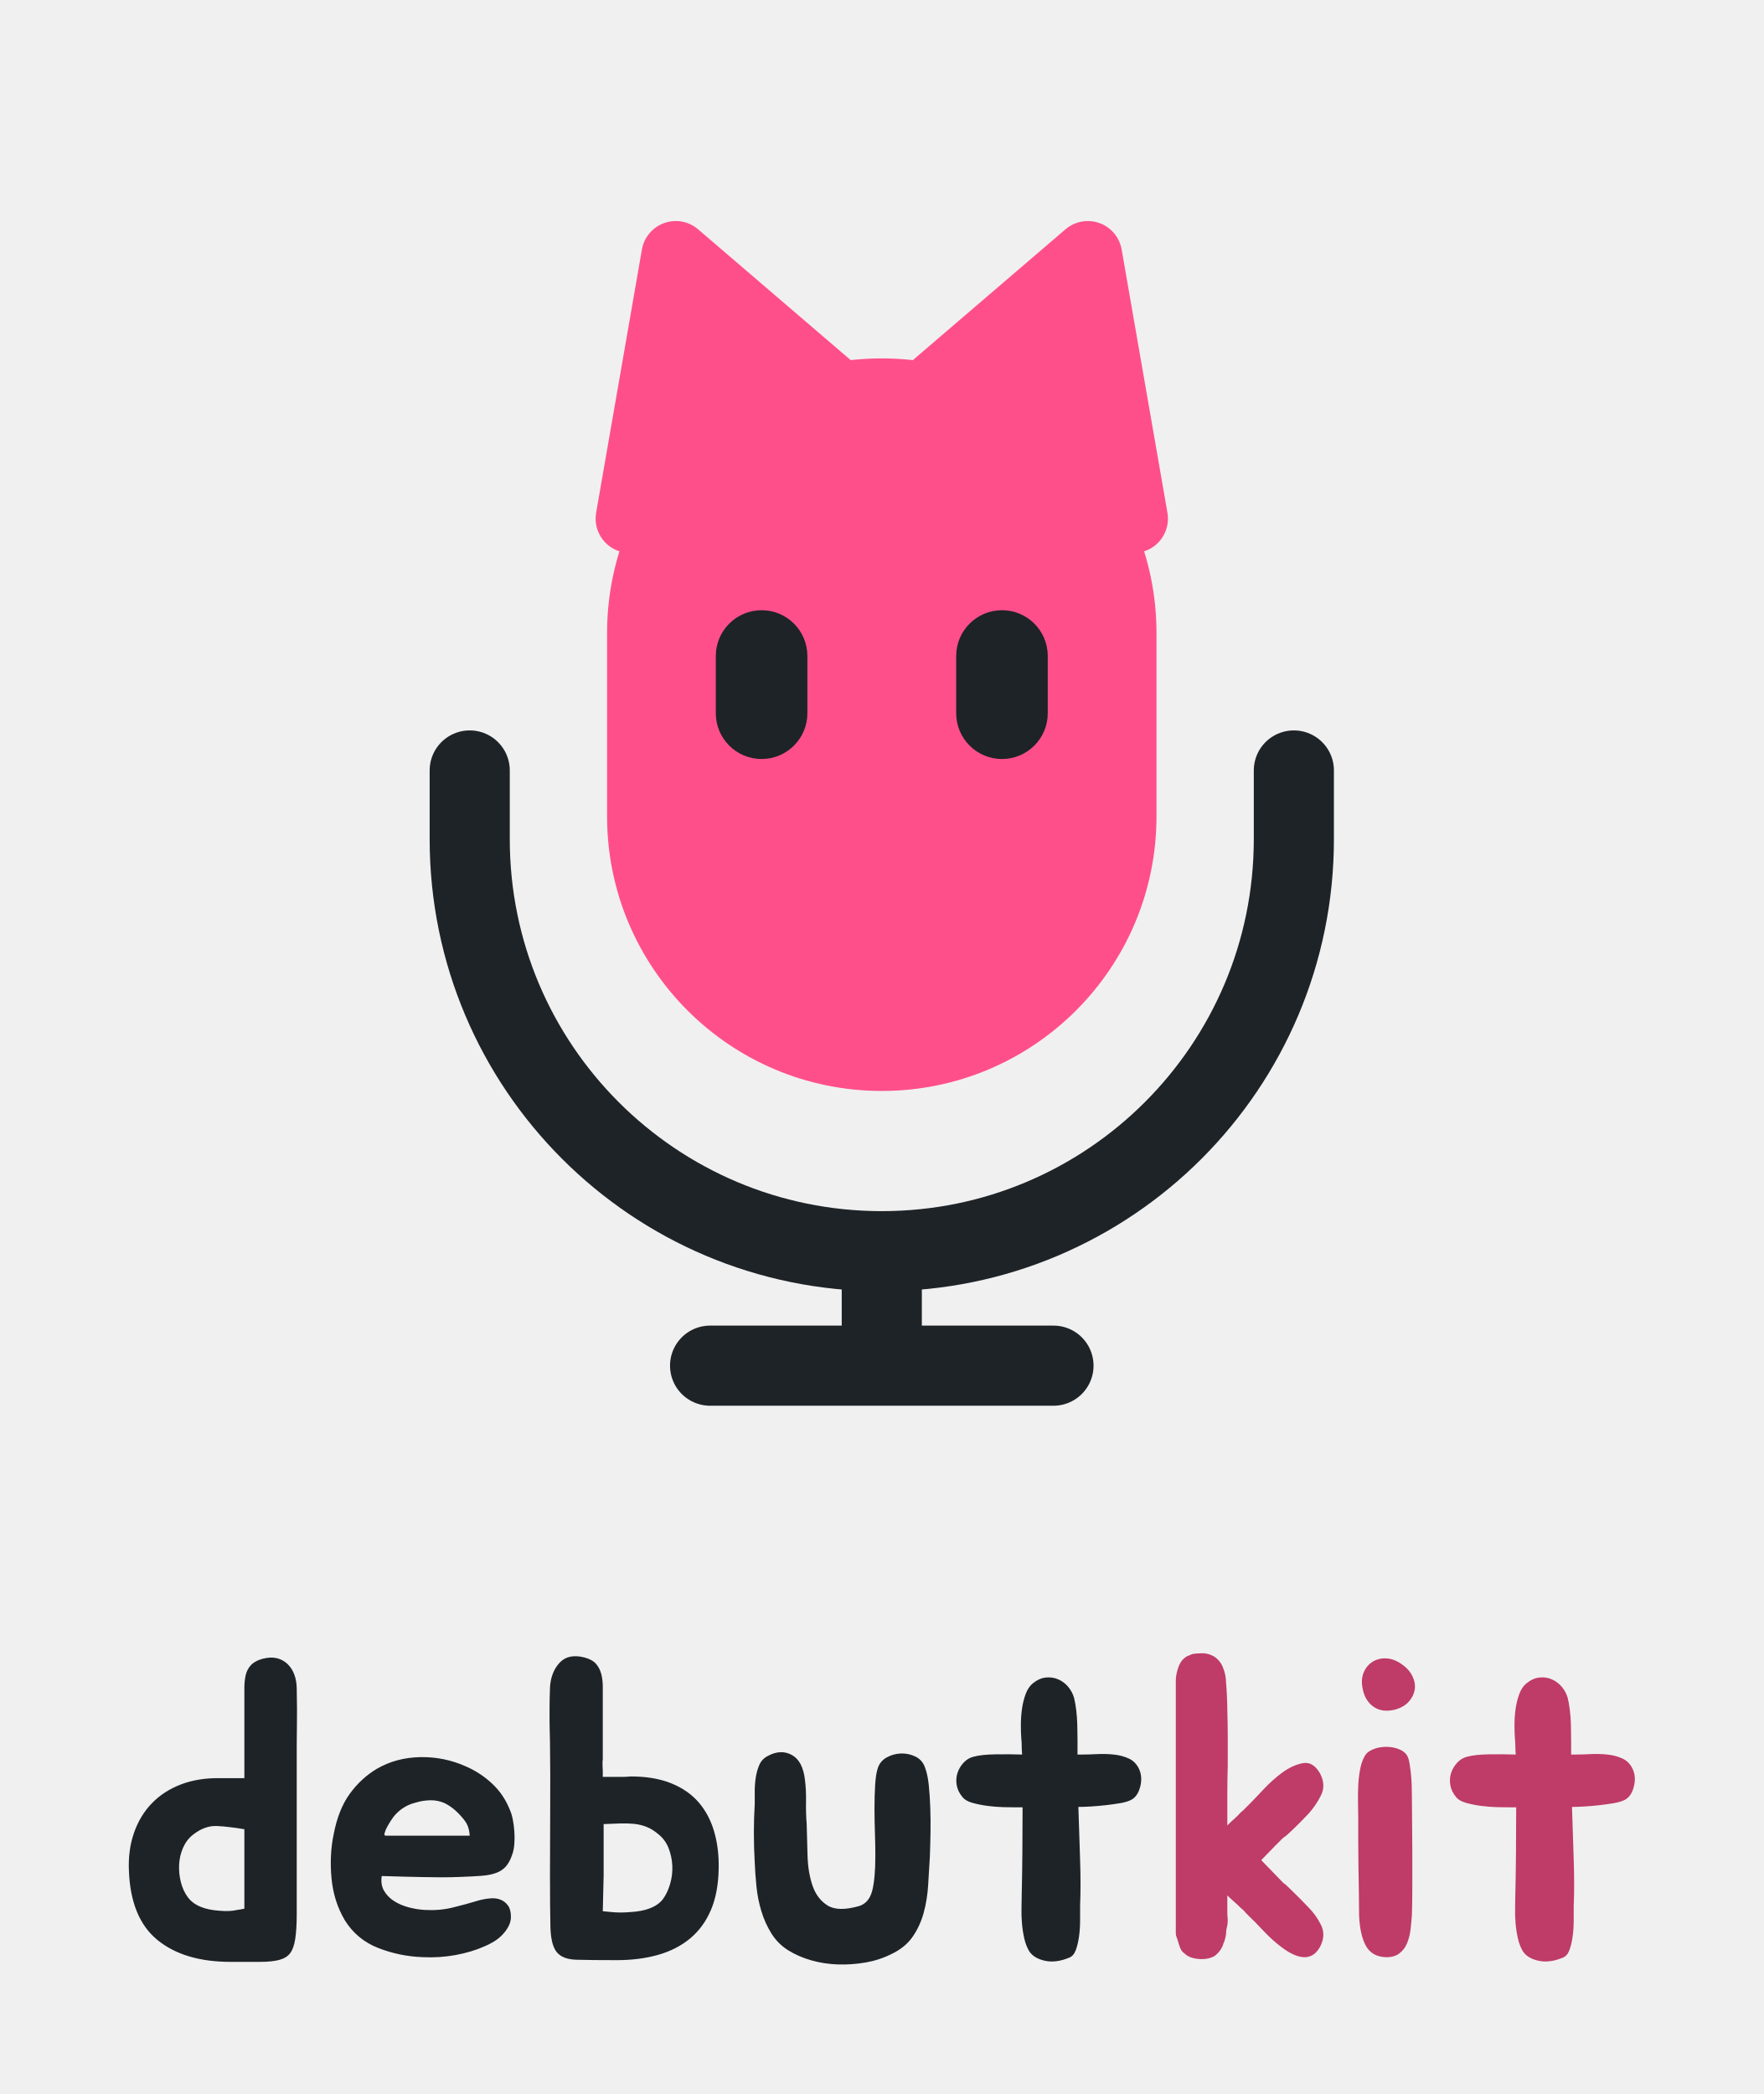
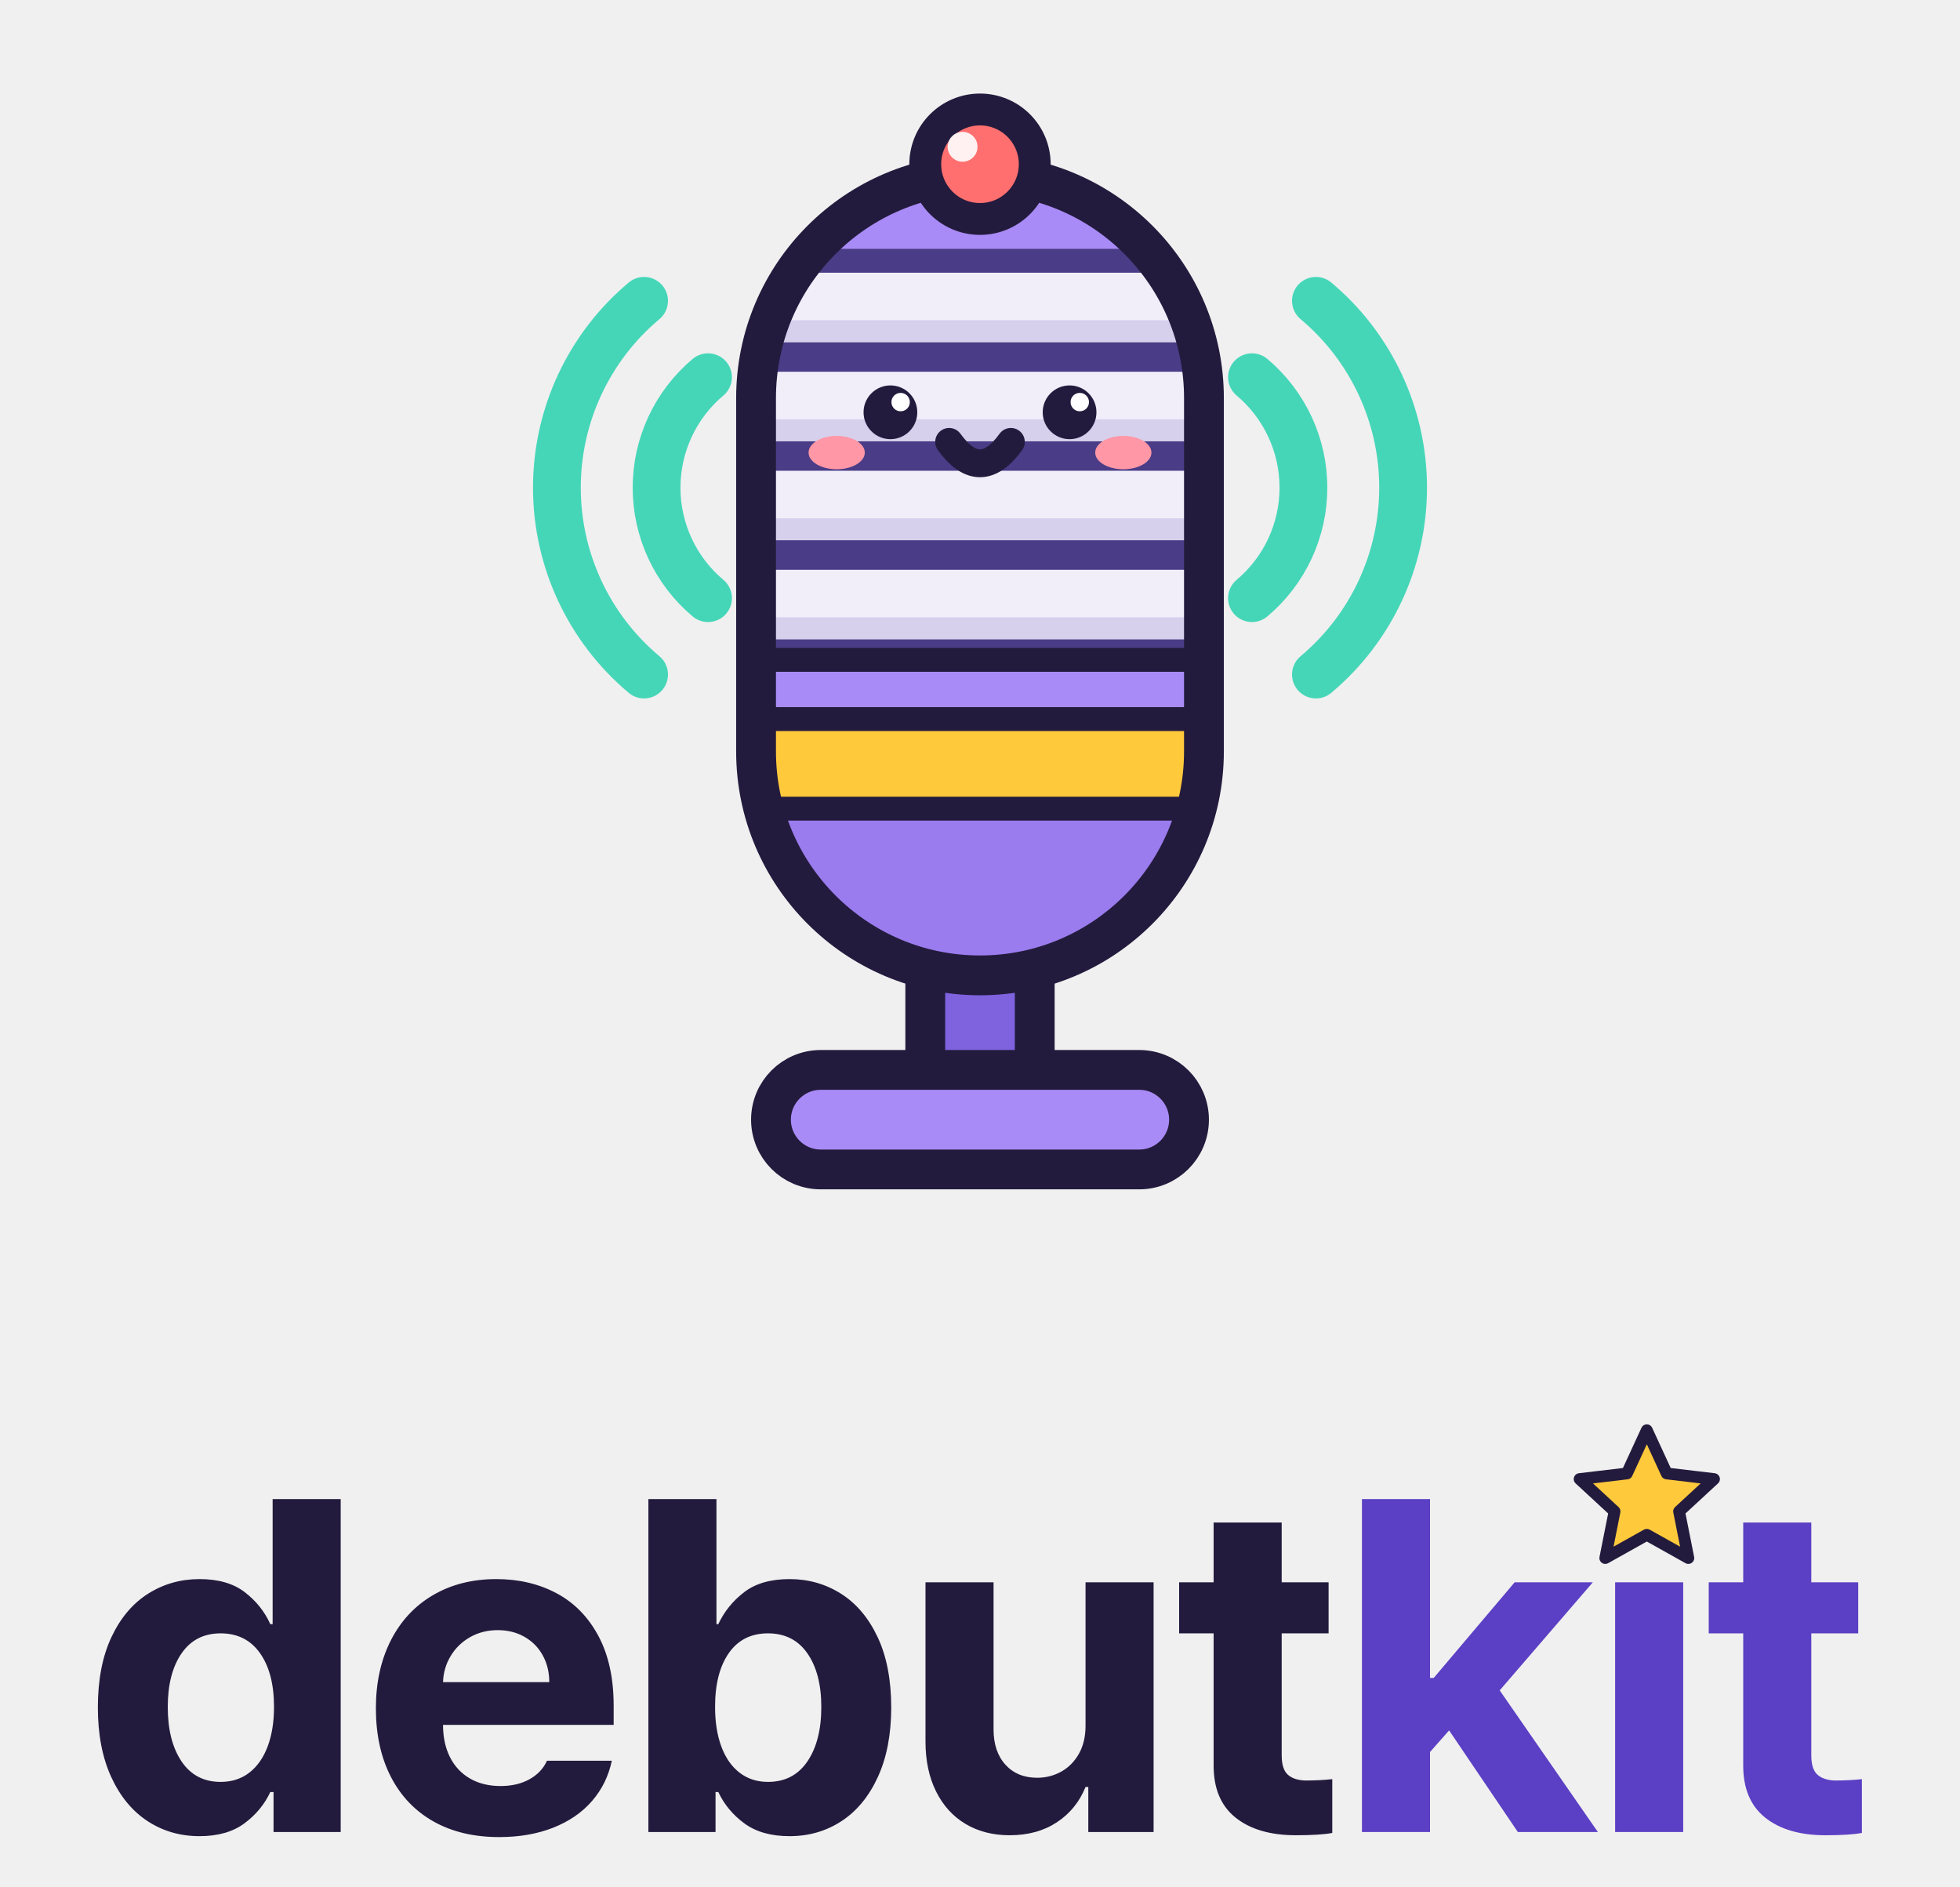
- <svg xmlns="http://www.w3.org/2000/svg" width="411" height="488" viewBox="0 0 410.87 487.52">
-   <g transform="translate(45.43 30.00) scale(2.66667)">
-     <g transform="translate(0 2)">
-       <path d="M38 32 L42 9 L56 21 Z M82 32 L78 9 L64 21 Z" fill="#FF4F8B" stroke="#FF4F8B" stroke-width="6" stroke-linejoin="round" />
-       <rect x="36" y="18" width="48" height="64" rx="24" fill="#FF4F8B" />
-       <rect x="45.5" y="40" width="8" height="13" rx="4" fill="#1E2327" />
-       <rect x="66.5" y="40" width="8" height="13" rx="4" fill="#1E2327" />
-       <path d="M24 54 V60 A36 36 0 0 0 96 60 V54 M60 96 V106 M45 106 H75" stroke="#1E2327" stroke-width="7" stroke-linecap="round" fill="none" />
+ <svg xmlns="http://www.w3.org/2000/svg" viewBox="0 0 400 385.0" role="img" aria-label="debutkit">
+   <svg x="70.0" y="0" width="260" height="260" viewBox="0 0 512 512">
+     <defs>
+       <clipPath id="lockup-body">
+         <path d="M166 160.0 A90.0 90.0 0 0 1 346 160.0 L346 302.0 A90.0 90.0 0 0 1 166 302.0 Z" />
+       </clipPath>
+     </defs>
+     <path d="M146.7 151.6 A58 58 0 0 0 146.7 240.4" fill="none" stroke="#45D6B8" stroke-width="19.2" stroke-linecap="round" />
+     <path d="M121.0 120.9 A98 98 0 0 0 121.0 271.1" fill="none" stroke="#45D6B8" stroke-width="19.2" stroke-linecap="round" />
+     <path d="M365.3 151.6 A58 58 0 0 1 365.3 240.4" fill="none" stroke="#45D6B8" stroke-width="19.2" stroke-linecap="round" />
+     <path d="M391.0 120.9 A98 98 0 0 1 391.0 271.1" fill="none" stroke="#45D6B8" stroke-width="19.2" stroke-linecap="round" />
+     <rect x="234" y="384" width="44" height="52" rx="10" fill="#7E62DE" stroke="#231B3D" stroke-width="16" />
+     <rect x="172" y="430" width="168" height="40" rx="20" fill="#A98BF7" stroke="#231B3D" stroke-width="16" />
+     <path d="M166 160.0 A90.0 90.0 0 0 1 346 160.0 L346 302.0 A90.0 90.0 0 0 1 166 302.0 Z" fill="#A98BF7" />
+     <g clip-path="url(#lockup-body)">
+       <rect x="162" y="311.0" width="188" height="90.0" fill="#7E62DE" opacity="0.35" />
+       <rect x="162" y="100.0" width="188" height="163.2" fill="#4A3C86" />
+       <rect x="162" y="109.6" width="188" height="27.9" fill="#F1EEFA" />
+       <rect x="162" y="128.7" width="188" height="8.8" fill="#D6D0EC" />
+       <rect x="162" y="149.4" width="188" height="27.9" fill="#F1EEFA" />
+       <rect x="162" y="168.5" width="188" height="8.8" fill="#D6D0EC" />
+       <rect x="162" y="189.2" width="188" height="27.9" fill="#F1EEFA" />
+       <rect x="162" y="208.3" width="188" height="8.8" fill="#D6D0EC" />
+       <rect x="162" y="229.0" width="188" height="27.9" fill="#F1EEFA" />
+       <rect x="162" y="248.1" width="188" height="8.8" fill="#D6D0EC" />
+       <rect x="162" y="289.0" width="188" height="36.1" fill="#FFC93C" />
+       <line x1="162" y1="289.0" x2="350" y2="289.0" stroke="#231B3D" stroke-width="9.6" />
+       <line x1="162" y1="325.0" x2="350" y2="325.0" stroke="#231B3D" stroke-width="9.6" />
+       <line x1="162" y1="265.2" x2="350" y2="265.2" stroke="#231B3D" stroke-width="9.6" />
    </g>
+     <circle cx="220.0" cy="165.7" r="10.8" fill="#231B3D" />
+     <circle cx="224.1" cy="161.6" r="3.7" fill="#FFFFFF" />
+     <ellipse cx="198.4" cy="181.9" rx="11.3" ry="6.7" fill="#FF97A6" />
+     <circle cx="292.0" cy="165.7" r="10.8" fill="#231B3D" />
+     <circle cx="296.1" cy="161.6" r="3.7" fill="#FFFFFF" />
+     <ellipse cx="313.6" cy="181.9" rx="11.3" ry="6.7" fill="#FF97A6" />
+     <path d="M243.6 177.6 Q256 194.8 268.4 177.6" fill="none" stroke="#231B3D" stroke-width="11.2" stroke-linecap="round" />
+     <path d="M166 160.0 A90.0 90.0 0 0 1 346 160.0 L346 302.0 A90.0 90.0 0 0 1 166 302.0 Z" fill="none" stroke="#231B3D" stroke-width="16" stroke-linejoin="round" />
+     <circle cx="256" cy="66" r="22" fill="#FF6F6F" stroke="#231B3D" stroke-width="12.8" />
+     <circle cx="249" cy="59" r="6" fill="#FFFFFF" opacity="0.9" />
+   </svg>
+   <g transform="translate(16.5 373.9) scale(0.9611)">
+     <path d="M3.613 -26.465Q3.613 -35.254 6.494 -41.382Q9.375 -47.51 14.282 -50.61Q19.189 -53.711 25.195 -53.711Q31.201 -53.711 34.814 -50.928Q38.428 -48.145 40.234 -44.141H40.723V-70.703H55.176V0.0H40.918V-8.496H40.234Q38.379 -4.541 34.717 -1.831Q31.055 0.879 25.195 0.879Q19.043 0.879 14.16 -2.319Q9.277 -5.518 6.445 -11.694Q3.613 -17.871 3.613 -26.465ZM41.016 -26.562Q41.016 -33.789 38.037 -37.988Q35.059 -42.188 29.688 -42.188Q24.316 -42.188 21.387 -37.939Q18.457 -33.691 18.457 -26.562Q18.457 -19.336 21.387 -14.99Q24.316 -10.645 29.688 -10.645Q33.252 -10.645 35.791 -12.622Q38.33 -14.6 39.673 -18.188Q41.016 -21.777 41.016 -26.562ZM62.648 -26.27Q62.648 -34.424 65.798 -40.649Q68.947 -46.875 74.758 -50.293Q80.568 -53.711 88.234 -53.711Q95.363 -53.711 101.003 -50.708Q106.643 -47.705 109.89 -41.65Q113.137 -35.596 113.137 -26.855V-22.754H76.906Q76.906 -18.799 78.396 -15.869Q79.885 -12.939 82.644 -11.353Q85.402 -9.766 89.113 -9.766Q92.678 -9.766 95.266 -11.206Q97.854 -12.646 98.977 -15.137H112.746Q111.721 -10.254 108.547 -6.592Q105.373 -2.93 100.319 -0.928Q95.266 1.074 88.82 1.074Q80.764 1.074 74.88 -2.246Q68.996 -5.566 65.822 -11.743Q62.648 -17.92 62.648 -26.27ZM99.465 -31.836Q99.465 -35.01 98.073 -37.524Q96.682 -40.039 94.191 -41.455Q91.701 -42.871 88.527 -42.871Q85.305 -42.871 82.692 -41.406Q80.08 -39.941 78.542 -37.402Q77.004 -34.863 76.906 -31.836ZM120.512 -70.703H134.965V-44.141H135.355Q137.26 -48.193 140.873 -50.952Q144.486 -53.711 150.492 -53.711Q156.498 -53.711 161.405 -50.61Q166.312 -47.51 169.193 -41.382Q172.074 -35.254 172.074 -26.465Q172.074 -17.871 169.242 -11.694Q166.41 -5.518 161.527 -2.319Q156.645 0.879 150.492 0.879Q144.584 0.879 140.897 -1.831Q137.211 -4.541 135.355 -8.496H134.77V0.0H120.512ZM145.902 -10.645Q151.322 -10.645 154.276 -14.99Q157.23 -19.336 157.23 -26.562Q157.23 -33.691 154.276 -37.939Q151.322 -42.188 145.902 -42.188Q140.531 -42.188 137.602 -38.013Q134.672 -33.838 134.672 -26.562Q134.672 -21.777 135.99 -18.188Q137.309 -14.6 139.848 -12.622Q142.387 -10.645 145.902 -10.645ZM213.336 -53.027H227.789V0.0H213.922V-9.57H213.336Q211.432 -4.834 207.257 -2.075Q203.082 0.684 197.223 0.684Q191.9 0.684 187.872 -1.709Q183.844 -4.102 181.598 -8.618Q179.352 -13.135 179.352 -19.238V-53.027H193.805V-21.777Q193.805 -17.09 196.319 -14.307Q198.834 -11.523 203.082 -11.523Q205.816 -11.523 208.16 -12.817Q210.504 -14.111 211.92 -16.602Q213.336 -19.092 213.336 -22.559ZM264.949 -42.188H254.988V-16.309Q254.988 -13.379 256.258 -12.207Q257.527 -11.035 259.969 -10.938Q263.094 -10.938 265.73 -11.23V0.195Q263.143 0.684 258.016 0.684Q249.861 0.684 245.174 -3.076Q240.486 -6.836 240.535 -14.258V-42.188H233.211V-53.027H240.535V-65.723H254.988V-53.027H264.949Z" fill="#231B3D" />
+     <path d="M272.031 -70.703H286.484V-32.715H287.266L304.453 -53.027H321.055L301.279 -30.078L322.129 0.0H305.137L290.537 -21.582L286.484 -16.992V0.0H272.031ZM325.793 -53.027H340.246V0.0H325.793ZM377.406 -42.188H367.445V-16.309Q367.445 -13.379 368.715 -12.207Q369.984 -11.035 372.426 -10.938Q375.551 -10.938 378.188 -11.23V0.195Q375.6 0.684 370.473 0.684Q362.318 0.684 357.631 -3.076Q352.943 -6.836 352.992 -14.258V-42.188H345.668V-53.027H352.992V-65.723H367.445V-53.027H377.406Z" fill="#5B3FC4" />
+     <path d="M332.52,-85.32 L336.75,-76.14 L346.79,-74.95 L339.37,-68.09 L341.34,-58.18 L332.52,-63.12 L323.70,-58.18 L325.67,-68.09 L318.25,-74.95 L328.29,-76.14 Z" fill="#FFC93C" stroke="#231B3D" stroke-width="2.50" stroke-linejoin="round" />
  </g>
-   <path transform="translate(25.93 456.20)" fill="#1E2327" d="M35.2 -69.9Q37.1 -70.4 38.55 -70.05Q40.0 -69.7 41.05 -68.7Q42.1 -67.7 42.65 -66.2Q43.2 -64.7 43.2 -62.9Q43.3 -57.9 43.25 -55.1Q43.2 -52.3 43.2 -50.2V-19.5Q43.2 -14.1 43.2 -10.5Q43.2 -6.9 42.85 -4.65Q42.5 -2.4 41.65 -1.3Q40.8 -0.2 39.1 0.25Q37.4 0.7 34.65 0.7Q31.9 0.7 27.8 0.7Q17.0 0.7 10.75 -4.4Q4.5 -9.5 4.1 -20.6Q3.9 -25.4 5.3 -29.4Q6.7 -33.4 9.45 -36.25Q12.2 -39.1 16.25 -40.65Q20.3 -42.2 25.5 -42.1H31.0V-60.0Q31.0 -61.6 31.0 -63.15Q31.0 -64.7 31.3 -66.05Q31.6 -67.4 32.5 -68.4Q33.4 -69.4 35.2 -69.9ZM17.8 -14.4Q19.9 -11.5 25.4 -11.2Q26.5 -11.1 27.5 -11.15Q28.5 -11.2 29.3 -11.4Q30.2 -11.5 31.0 -11.7V-30.2Q27.5 -30.8 24.65 -30.95Q21.8 -31.1 19.0 -28.9Q17.5 -27.7 16.7 -25.85Q15.9 -24.0 15.8 -21.95Q15.7 -19.9 16.2 -17.9Q16.7 -15.9 17.8 -14.4Z M85.9 -13.7Q87.1 -14.0 88.35 -14.1Q89.6 -14.2 90.65 -13.8Q91.7 -13.4 92.4 -12.45Q93.1 -11.5 93.1 -9.8Q93.1 -8.6 92.5 -7.5Q91.9 -6.4 91.0 -5.5Q90.1 -4.6 89.0 -3.95Q87.9 -3.3 86.9 -2.9Q84.0 -1.6 80.25 -0.9Q76.5 -0.2 72.5 -0.4Q67.1 -0.6 62.15 -2.55Q57.2 -4.5 54.4 -9.0Q51.8 -13.4 51.3 -18.8Q50.8 -24.2 51.8 -29.0Q52.9 -34.8 55.55 -38.45Q58.2 -42.1 61.9 -44.3Q66.4 -46.9 72.0 -47.0Q77.6 -47.1 82.7 -44.8Q86.1 -43.3 88.8 -40.75Q91.5 -38.2 92.9 -34.6Q93.3 -33.7 93.55 -32.4Q93.8 -31.1 93.9 -29.65Q94.0 -28.2 93.9 -26.8Q93.8 -25.4 93.4 -24.3Q92.8 -22.5 91.9 -21.5Q91.0 -20.5 89.6 -20.0Q88.2 -19.5 86.25 -19.35Q84.3 -19.2 81.6 -19.1Q79.2 -19.0 77.1 -19.0Q75.0 -19.0 72.8 -19.05Q70.6 -19.1 68.25 -19.15Q65.9 -19.2 63 -19.3Q62.7 -17.3 63.55 -15.85Q64.4 -14.4 65.9 -13.45Q67.4 -12.5 69.3 -12.0Q71.2 -11.5 73.0 -11.4Q76.4 -11.2 79.5 -11.95Q82.6 -12.7 85.9 -13.7ZM81.6 -33.1Q79.7 -35.3 77.6 -36.3Q76.0 -37.0 74.25 -36.95Q72.5 -36.9 70.9 -36.4Q68.0 -35.7 66.0 -33.4Q65.8 -33.2 65.3 -32.45Q64.8 -31.7 64.35 -30.9Q63.9 -30.1 63.7 -29.4Q63.5 -28.7 63.9 -28.7H83.5Q83.4 -30.1 83.0 -31.05Q82.6 -32.0 81.6 -33.1Z M102.2 -63.2Q102.4 -66.8 104.45 -69.0Q106.5 -71.2 110.3 -70.2Q112.1 -69.7 112.95 -68.7Q113.8 -67.7 114.15 -66.35Q114.5 -65.0 114.5 -63.45Q114.5 -61.9 114.5 -60.4V-46.6Q114.4 -45.8 114.45 -45.05Q114.5 -44.3 114.5 -43.7V-42.4H117.0Q118.1 -42.4 119.15 -42.4Q120.2 -42.4 121.0 -42.5Q126.5 -42.5 130.45 -40.9Q134.4 -39.3 136.85 -36.45Q139.3 -33.6 140.45 -29.65Q141.6 -25.7 141.5 -21.0Q141.4 -15.4 139.7 -11.4Q138.0 -7.4 134.9 -4.8Q131.8 -2.2 127.45 -0.95Q123.1 0.3 117.7 0.3Q111.5 0.3 108.3 0.2Q105.1 0.1 103.75 -1.6Q102.4 -3.3 102.3 -7.5Q102.2 -11.7 102.2 -19.8Q102.2 -27.6 102.25 -35.2Q102.3 -42.8 102.2 -50.5Q102.2 -51.5 102.15 -52.6Q102.1 -53.7 102.1 -55.1Q102.1 -56.5 102.1 -58.45Q102.1 -60.4 102.2 -63.2ZM120.9 -10.9Q126.4 -11.2 128.5 -13.9Q129.6 -15.4 130.2 -17.5Q130.8 -19.6 130.7 -21.7Q130.6 -23.8 129.85 -25.75Q129.1 -27.7 127.5 -29.0Q126.1 -30.2 124.7 -30.75Q123.3 -31.3 121.8 -31.45Q120.3 -31.6 118.6 -31.55Q116.9 -31.5 114.7 -31.4V-19.4L114.5 -11.1Q115.5 -11.0 116.6 -10.9Q118.5 -10.7 120.9 -10.9Z M190.7 -23.8Q190.5 -20.5 190.3 -17.15Q190.1 -13.8 189.25 -10.7Q188.4 -7.6 186.65 -5.1Q184.9 -2.6 181.7 -1.1Q178.9 0.3 175.7 0.85Q172.5 1.4 169.3 1.3Q166.1 1.2 163.1 0.35Q160.1 -0.5 157.7 -2.0Q155.3 -3.5 153.8 -5.9Q152.3 -8.3 151.45 -11.1Q150.6 -13.9 150.3 -16.9Q150.0 -19.9 149.9 -22.5Q149.5 -29.4 149.9 -36.1Q149.9 -37.4 149.9 -39.05Q149.9 -40.7 150.15 -42.3Q150.4 -43.9 151.0 -45.25Q151.6 -46.6 153.0 -47.3Q156.0 -48.9 158.55 -47.5Q161.1 -46.1 161.6 -41.7Q161.9 -39.4 161.85 -36.6Q161.8 -33.8 162.0 -31.5Q162.1 -28.1 162.2 -24.15Q162.3 -20.2 163.35 -17.1Q164.4 -14.0 166.85 -12.45Q169.3 -10.9 174.2 -12.3Q176.5 -13.0 177.25 -15.8Q178.0 -18.6 178.0 -24.1Q178.0 -26.5 177.9 -29.4Q177.8 -32.3 177.8 -35.15Q177.8 -38.0 177.95 -40.45Q178.1 -42.9 178.5 -44.2Q179.0 -46.0 180.6 -46.9Q182.2 -47.8 184.0 -47.85Q185.8 -47.9 187.4 -47.1Q189.0 -46.3 189.6 -44.5Q190.2 -42.9 190.45 -40.45Q190.7 -38.0 190.8 -35.15Q190.9 -32.3 190.85 -29.35Q190.8 -26.4 190.7 -23.8Z M239.5 -44.1Q240.3 -42.2 239.65 -39.9Q239.0 -37.6 237.3 -36.9Q236.4 -36.5 234.9 -36.25Q233.4 -36.0 231.65 -35.8Q229.9 -35.6 228.2 -35.5Q226.5 -35.4 225.3 -35.4Q225.4 -32.4 225.5 -29.25Q225.6 -26.1 225.7 -23.1Q225.8 -20.1 225.8 -17.35Q225.8 -14.6 225.7 -12.4Q225.7 -10.9 225.7 -8.95Q225.7 -7.0 225.45 -5.2Q225.2 -3.4 224.7 -2.05Q224.2 -0.7 223.2 -0.3Q220.1 1.0 217.55 0.45Q215.0 -0.1 213.9 -1.7Q213.1 -3.0 212.7 -4.75Q212.3 -6.5 212.15 -8.35Q212.0 -10.2 212.05 -11.95Q212.1 -13.7 212.1 -15.0Q212.2 -19.2 212.25 -24.55Q212.3 -29.9 212.3 -35.3H210.8Q209.6 -35.3 207.75 -35.35Q205.9 -35.4 204.05 -35.65Q202.2 -35.9 200.6 -36.35Q199.0 -36.8 198.3 -37.7Q197.2 -39.0 196.95 -40.5Q196.7 -42.0 197.15 -43.35Q197.6 -44.7 198.6 -45.75Q199.6 -46.8 200.9 -47.1Q202.7 -47.6 206.0 -47.65Q209.3 -47.7 212.2 -47.6Q212.1 -48.6 212.1 -49.55Q212.1 -50.5 212.0 -51.4Q211.9 -52.6 211.9 -54.45Q211.9 -56.3 212.15 -58.15Q212.4 -60.0 213.0 -61.65Q213.6 -63.3 214.7 -64.2Q216.2 -65.4 217.75 -65.55Q219.3 -65.7 220.65 -65.1Q222.0 -64.5 222.95 -63.35Q223.9 -62.2 224.3 -60.8Q224.6 -59.6 224.8 -57.95Q225.0 -56.3 225.05 -54.5Q225.1 -52.7 225.1 -50.9Q225.1 -49.1 225.1 -47.6H226.1Q227.6 -47.6 229.6 -47.7Q231.6 -47.8 233.55 -47.6Q235.5 -47.4 237.1 -46.65Q238.7 -45.9 239.5 -44.1Z" />
-   <path transform="translate(25.93 456.20)" fill="#BF3B68" d="M267.9 -23.0Q270.1 -20.7 271.15 -19.65Q272.2 -18.6 272.65 -18.1Q273.1 -17.6 273.3 -17.5Q273.5 -17.4 274.0 -16.9Q274.5 -16.4 275.6 -15.35Q276.7 -14.3 278.9 -12.0Q280.7 -10.2 281.85 -7.85Q283.0 -5.5 281.6 -2.8Q280.8 -1.4 279.8 -0.85Q278.8 -0.3 277.65 -0.4Q276.5 -0.5 275.25 -1.1Q274.0 -1.7 272.8 -2.6Q270.5 -4.3 268.4 -6.55Q266.3 -8.8 265.0 -10.0Q264.1 -10.9 263.9 -11.2Q263.7 -11.4 263.5 -11.55Q263.3 -11.7 263.1 -11.9Q262.4 -12.6 261.6 -13.3Q260.8 -14.0 260.0 -14.8V-10.9Q260.0 -9.8 260.1 -9.3Q260.1 -8.3 260.0 -7.8Q259.7 -6.7 259.7 -5.7Q259.6 -5.2 259.5 -4.75Q259.4 -4.3 259.2 -3.8Q259.1 -3.6 259.05 -3.5Q259.0 -3.4 259.0 -3.2Q258.9 -3.0 258.85 -2.9Q258.8 -2.8 258.7 -2.6Q258.2 -1.6 257.1 -0.7Q255.2 0.4 252.4 -0.1Q250.9 -0.4 250.1 -1.2Q249.2 -1.8 248.9 -2.9Q248.7 -3.4 248.55 -3.95Q248.4 -4.5 248.2 -5.0Q248.0 -5.5 248.0 -5.95Q248.0 -6.4 248.0 -6.7V-63.6Q248.0 -64.2 248.0 -64.8Q248.0 -65.4 248.1 -66.0Q248.2 -66.6 248.35 -67.15Q248.5 -67.7 248.7 -68.2Q249.1 -69.2 249.7 -69.8Q250.2 -70.3 250.75 -70.55Q251.3 -70.8 251.8 -71.0Q252.3 -71.1 252.95 -71.15Q253.6 -71.2 254.2 -71.2Q255.6 -71.2 257.0 -70.4Q258.3 -69.5 258.9 -68.1Q259.7 -66.2 259.7 -64.4Q259.8 -63.4 259.9 -61.35Q260.0 -59.3 260.0 -58.3V-57.9Q260.1 -54.6 260.1 -51.6Q260.1 -48.6 260.1 -45.1Q260.0 -41.6 260.0 -38.45Q260.0 -35.3 260.0 -32.2V-31.1Q260.8 -31.9 261.6 -32.6Q262.4 -33.3 263.1 -34.1Q263.5 -34.4 263.9 -34.8L265.0 -35.9Q266.3 -37.2 268.4 -39.45Q270.5 -41.7 272.8 -43.4Q275.3 -45.2 277.65 -45.6Q280.0 -46.0 281.6 -43.2Q283.0 -40.5 281.85 -38.15Q280.7 -35.8 278.9 -33.8Q276.7 -31.5 275.6 -30.45Q274.5 -29.4 274.0 -28.95Q273.5 -28.5 273.3 -28.4Q273.1 -28.3 272.65 -27.85Q272.2 -27.4 271.15 -26.35Q270.1 -25.3 267.9 -23.0Z M303.0 -37.9Q303.0 -35.1 303.05 -31.6Q303.1 -28.1 303.1 -24.35Q303.1 -20.6 303.1 -16.95Q303.1 -13.3 303.0 -10.2Q302.9 -8.7 302.7 -6.95Q302.5 -5.2 301.9 -3.7Q301.3 -2.2 300.05 -1.25Q298.8 -0.3 296.7 -0.4Q293.6 -0.6 292.25 -3.1Q290.9 -5.6 290.7 -10.1Q290.7 -12.4 290.65 -15.4Q290.6 -18.4 290.55 -21.5Q290.5 -24.6 290.5 -27.55Q290.5 -30.5 290.5 -32.9Q290.5 -34.3 290.45 -36.3Q290.4 -38.3 290.5 -40.4Q290.6 -42.5 291.0 -44.45Q291.4 -46.4 292.3 -47.7Q293.0 -48.5 294.3 -48.95Q295.6 -49.4 297.05 -49.4Q298.5 -49.4 299.85 -48.9Q301.2 -48.4 301.8 -47.5Q302.2 -46.9 302.4 -45.8Q302.6 -44.7 302.75 -43.35Q302.9 -42.0 302.95 -40.55Q303.0 -39.1 303.0 -37.9ZM299.2 -58.1Q296.1 -57.3 294.05 -58.75Q292.0 -60.2 291.5 -63.1Q291.1 -65.2 291.8 -66.8Q292.5 -68.4 293.9 -69.25Q295.3 -70.1 297.1 -70.0Q298.9 -69.9 300.7 -68.6Q302.4 -67.4 303.15 -65.8Q303.9 -64.2 303.65 -62.7Q303.4 -61.2 302.3 -59.95Q301.2 -58.7 299.2 -58.1Z M354.5 -44.1Q355.3 -42.2 354.65 -39.9Q354 -37.6 352.3 -36.9Q351.4 -36.5 349.9 -36.25Q348.4 -36.0 346.65 -35.8Q344.9 -35.6 343.2 -35.5Q341.5 -35.4 340.3 -35.4Q340.4 -32.4 340.5 -29.25Q340.6 -26.1 340.7 -23.1Q340.8 -20.1 340.8 -17.35Q340.8 -14.6 340.7 -12.4Q340.7 -10.9 340.7 -8.95Q340.7 -7.0 340.45 -5.2Q340.2 -3.4 339.7 -2.05Q339.2 -0.7 338.2 -0.3Q335.1 1.0 332.55 0.45Q330 -0.1 328.9 -1.7Q328.1 -3.0 327.7 -4.75Q327.3 -6.5 327.15 -8.35Q327 -10.2 327.05 -11.95Q327.1 -13.7 327.1 -15.0Q327.2 -19.2 327.25 -24.55Q327.3 -29.9 327.3 -35.3H325.8Q324.6 -35.3 322.75 -35.35Q320.9 -35.4 319.05 -35.65Q317.2 -35.9 315.6 -36.35Q314 -36.8 313.3 -37.7Q312.2 -39.0 311.95 -40.5Q311.7 -42.0 312.15 -43.35Q312.6 -44.7 313.6 -45.75Q314.6 -46.8 315.9 -47.1Q317.7 -47.6 321 -47.65Q324.3 -47.7 327.2 -47.6Q327.1 -48.6 327.1 -49.55Q327.1 -50.5 327 -51.4Q326.9 -52.6 326.9 -54.45Q326.9 -56.3 327.15 -58.15Q327.4 -60.0 328.0 -61.65Q328.6 -63.3 329.7 -64.2Q331.2 -65.4 332.75 -65.55Q334.3 -65.7 335.65 -65.1Q337 -64.5 337.95 -63.35Q338.9 -62.2 339.3 -60.8Q339.6 -59.6 339.8 -57.95Q340 -56.3 340.05 -54.5Q340.1 -52.7 340.1 -50.9Q340.1 -49.1 340.1 -47.6H341.1Q342.6 -47.6 344.6 -47.7Q346.6 -47.8 348.55 -47.6Q350.5 -47.4 352.1 -46.65Q353.7 -45.9 354.5 -44.1Z" />
</svg>
